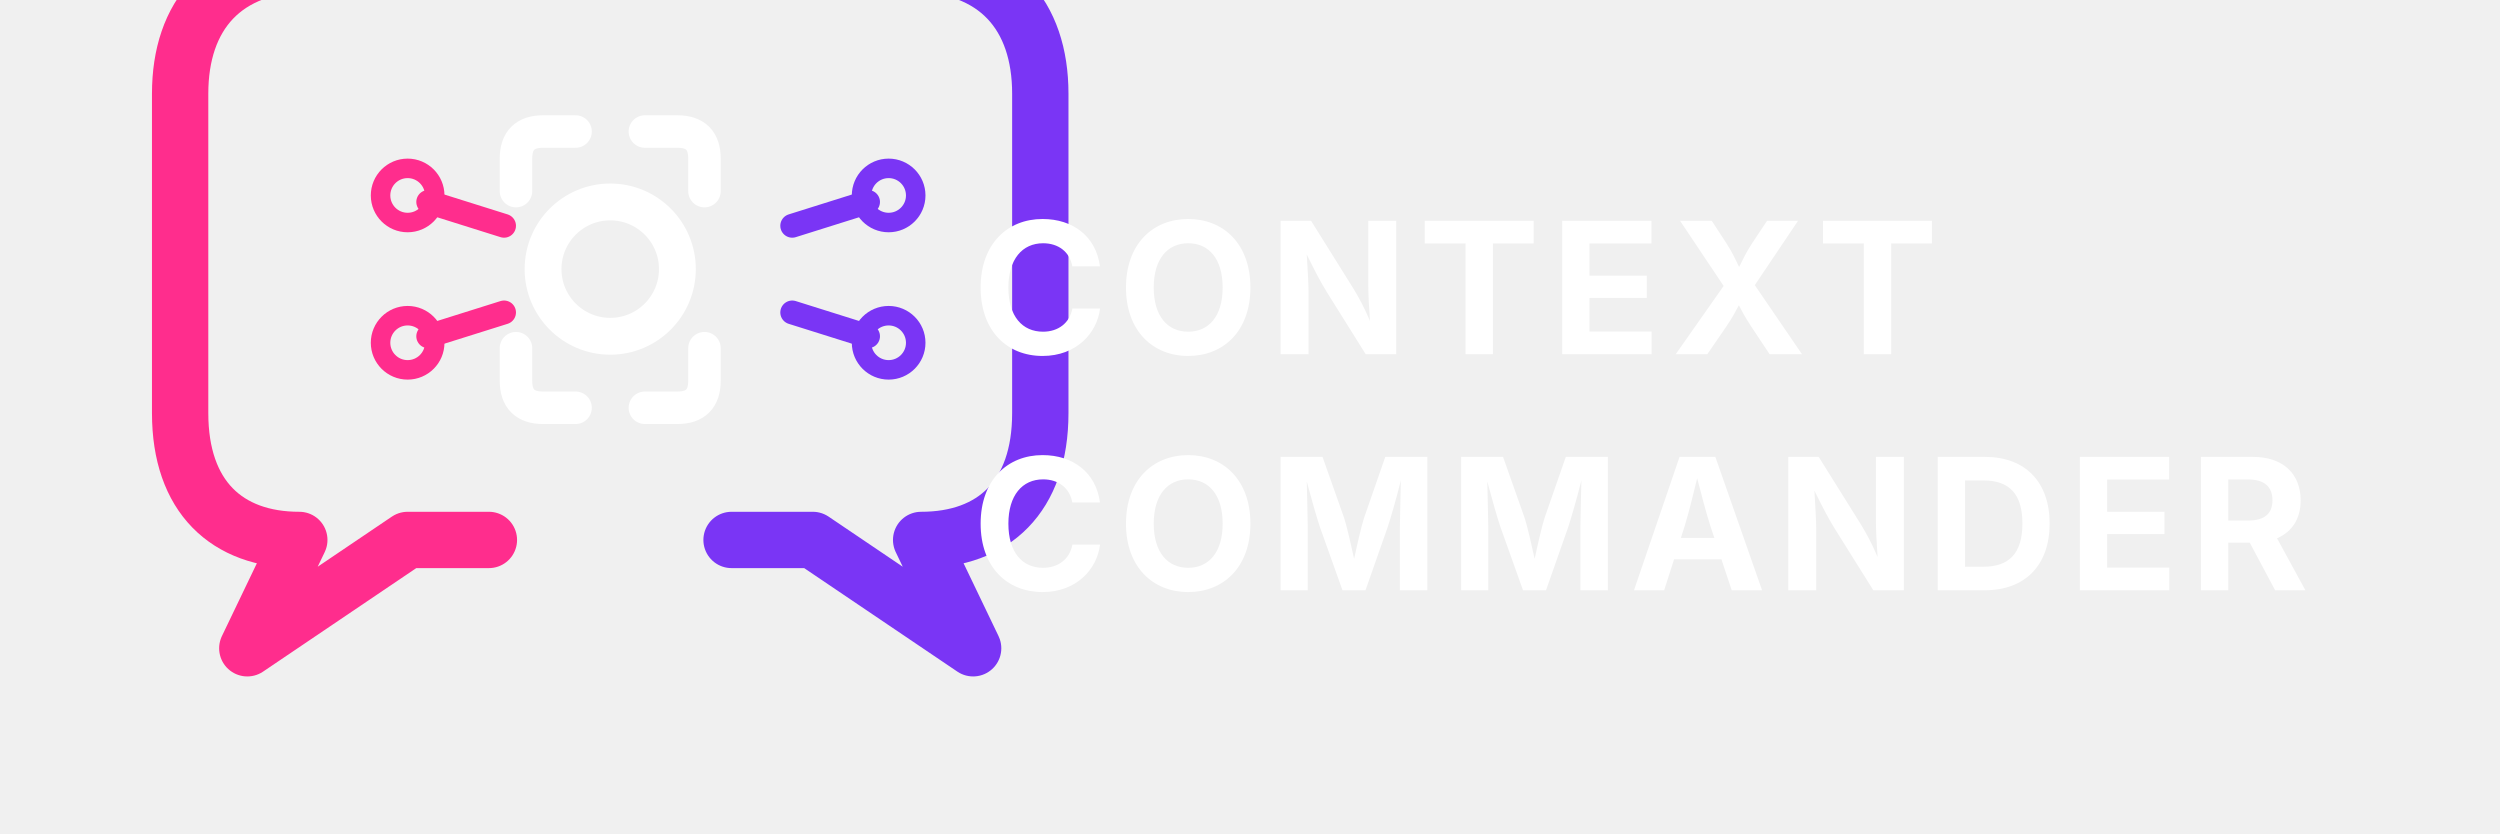
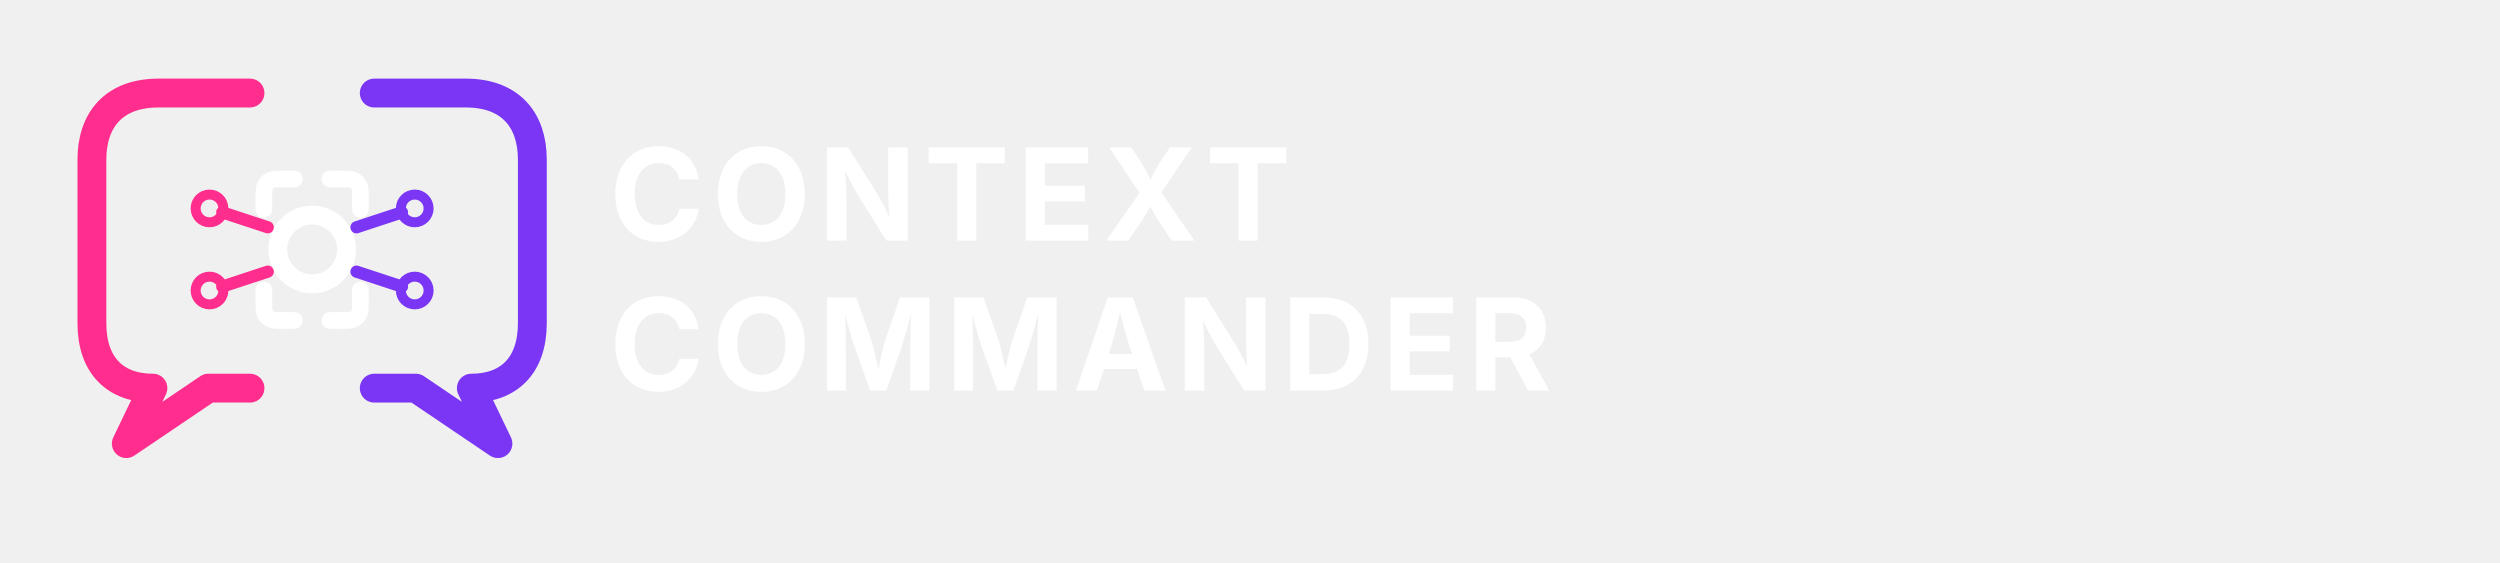
- <svg xmlns="http://www.w3.org/2000/svg" viewBox="0 0 1800 600" role="img" aria-label="Context Commander">
-   <g transform="translate(40,-190) scale(0.78)">
+ <svg xmlns="http://www.w3.org/2000/svg" viewBox="0 0 1600 360" role="img" aria-label="Context Commander">
+   <g transform="translate(18,-15) scale(0.355)">
    <path d="M 400 210 H 235              C 155 210 115 258 115 330              V 625              C 115 702 158 742 225 742              L 177 842              L 325 742              H 400" fill="none" stroke="#FF2D8D" stroke-width="52" stroke-linecap="round" stroke-linejoin="round" />
    <path d="M 624 210 H 789              C 869 210 909 258 909 330              V 625              C 909 702 866 742 799 742              L 847 842              L 699 742              H 624" fill="none" stroke="#7A35F5" stroke-width="52" stroke-linecap="round" stroke-linejoin="round" />
    <circle cx="512" cy="492" r="62" fill="none" stroke="#FFFFFF" stroke-width="34" />
    <path d="M 425 420 V 390 Q 425 365 450 365 H 480" fill="none" stroke="#FFFFFF" stroke-width="30" stroke-linecap="round" />
    <path d="M 599 420 V 390 Q 599 365 574 365 H 544" fill="none" stroke="#FFFFFF" stroke-width="30" stroke-linecap="round" />
    <path d="M 425 565 V 595 Q 425 620 450 620 H 480" fill="none" stroke="#FFFFFF" stroke-width="30" stroke-linecap="round" />
    <path d="M 599 565 V 595 Q 599 620 574 620 H 544" fill="none" stroke="#FFFFFF" stroke-width="30" stroke-linecap="round" />
-     <line x1="344" y1="430" x2="414" y2="452" stroke="#FF2D8D" stroke-width="22" stroke-linecap="round" />
-     <circle cx="325" cy="424" r="25" fill="none" stroke="#FF2D8D" stroke-width="18" />
-     <line x1="344" y1="554" x2="414" y2="532" stroke="#FF2D8D" stroke-width="22" stroke-linecap="round" />
-     <circle cx="325" cy="560" r="25" fill="none" stroke="#FF2D8D" stroke-width="18" />
-     <line x1="680" y1="452" x2="750" y2="430" stroke="#7A35F5" stroke-width="22" stroke-linecap="round" />
-     <circle cx="769" cy="424" r="25" fill="none" stroke="#7A35F5" stroke-width="18" />
-     <line x1="680" y1="532" x2="750" y2="554" stroke="#7A35F5" stroke-width="22" stroke-linecap="round" />
-     <circle cx="769" cy="560" r="25" fill="none" stroke="#7A35F5" stroke-width="18" />
+     <line x1="350" y1="425" x2="432" y2="452" stroke="#FF2D8D" stroke-width="22" stroke-linecap="round" />
+     <circle cx="327" cy="418" r="25" fill="none" stroke="#FF2D8D" stroke-width="18" />
+     <line x1="350" y1="559" x2="432" y2="532" stroke="#FF2D8D" stroke-width="22" stroke-linecap="round" />
+     <circle cx="327" cy="566" r="25" fill="none" stroke="#FF2D8D" stroke-width="18" />
+     <line x1="592" y1="452" x2="674" y2="425" stroke="#7A35F5" stroke-width="22" stroke-linecap="round" />
+     <circle cx="697" cy="418" r="25" fill="none" stroke="#7A35F5" stroke-width="18" />
+     <line x1="592" y1="532" x2="674" y2="559" stroke="#7A35F5" stroke-width="22" stroke-linecap="round" />
+     <circle cx="697" cy="566" r="25" fill="none" stroke="#7A35F5" stroke-width="18" />
  </g>
-   <path d="M786 -20C1162 -20 1394 233 1428 510H1119C1089 348 961 251 791 251C561 251 404 421 404 744C404 1060 559 1239 792 1239C962 1239 1090 1143 1118 981H1427C1383 1316 1125 1510 786 1510C393 1510 94 1231 94 744C94 260 389 -20 786 -20Z" fill="#FFFFFF" transform="translate(700.000 255.000) scale(0.064453 -0.064453)" />
-   <path d="M789 -20C1184 -20 1484 259 1484 744C1484 1231 1184 1510 789 1510C394 1510 94 1231 94 744C94 260 394 -20 789 -20ZM789 251C558 251 404 425 404 744C404 1064 558 1239 789 1239C1020 1239 1174 1065 1174 744C1174 425 1020 251 789 251Z" fill="#FFFFFF" transform="translate(804.646 255.000) scale(0.064453 -0.064453)" />
-   <path d="M135 0H447V685C447 773 438 933 427 1113C519 927 574 818 657 684L1085 0H1426V1490H1114V775C1114 677 1122 517 1133 371C1068 526 1005 639 946 736L475 1490H135Z" fill="#FFFFFF" transform="translate(913.354 255.000) scale(0.064453 -0.064453)" />
-   <path d="M75 1237H531V0H837V1237H1292V1490H75Z" fill="#FFFFFF" transform="translate(1020.965 255.000) scale(0.064453 -0.064453)" />
-   <path d="M135 0H1134V253H440V628H1080V877H440V1237H1132V1490H135Z" fill="#FFFFFF" transform="translate(1116.072 255.000) scale(0.064453 -0.064453)" />
-   <path d="M51 0H404L618 312C689 417 717 474 756 546C795 473 823 417 892 312L1099 0H1461L934 771L1417 1490H1071L905 1240C835 1133 799 1055 759 974C720 1055 685 1133 616 1240L453 1490H99L586 762Z" fill="#FFFFFF" transform="translate(1203.252 255.000) scale(0.064453 -0.064453)" />
-   <path d="M75 1237H531V0H837V1237H1292V1490H75Z" fill="#FFFFFF" transform="translate(1307.705 255.000) scale(0.064453 -0.064453)" />
-   <path d="M786 -20C1162 -20 1394 233 1428 510H1119C1089 348 961 251 791 251C561 251 404 421 404 744C404 1060 559 1239 792 1239C962 1239 1090 1143 1118 981H1427C1383 1316 1125 1510 786 1510C393 1510 94 1231 94 744C94 260 389 -20 786 -20Z" fill="#FFFFFF" transform="translate(700.000 425.000) scale(0.064453 -0.064453)" />
-   <path d="M789 -20C1184 -20 1484 259 1484 744C1484 1231 1184 1510 789 1510C394 1510 94 1231 94 744C94 260 394 -20 789 -20ZM789 251C558 251 404 425 404 744C404 1064 558 1239 789 1239C1020 1239 1174 1065 1174 744C1174 425 1020 251 789 251Z" fill="#FFFFFF" transform="translate(804.646 425.000) scale(0.064453 -0.064453)" />
-   <path d="M135 0H438V703C438 815 430 1034 427 1215C480 1015 540 806 575 703L826 0H1083L1330 703C1365 809 1428 1026 1478 1227C1475 1039 1467 815 1467 703V0H1774V1490H1304L1066 806C1036 711 990 512 956 351C921 513 875 712 845 806L603 1490H135Z" fill="#FFFFFF" transform="translate(913.354 425.000) scale(0.064453 -0.064453)" />
-   <path d="M135 0H438V703C438 815 430 1034 427 1215C480 1015 540 806 575 703L826 0H1083L1330 703C1365 809 1428 1026 1478 1227C1475 1039 1467 815 1467 703V0H1774V1490H1304L1066 806C1036 711 990 512 956 351C921 513 875 712 845 806L603 1490H135Z" fill="#FFFFFF" transform="translate(1043.330 425.000) scale(0.064453 -0.064453)" />
-   <path d="M49 0H386L497 346H1026L1141 0H1480L958 1490H558ZM573 585 616 719C661 869 705 1046 755 1251C807 1048 854 872 902 719L947 585Z" fill="#FFFFFF" transform="translate(1173.307 425.000) scale(0.064453 -0.064453)" />
-   <path d="M135 0H447V685C447 773 438 933 427 1113C519 927 574 818 657 684L1085 0H1426V1490H1114V775C1114 677 1122 517 1133 371C1068 526 1005 639 946 736L475 1490H135Z" fill="#FFFFFF" transform="translate(1278.855 425.000) scale(0.064453 -0.064453)" />
-   <path d="M659 0C1112 0 1385 280 1385 746C1385 1210 1112 1490 664 1490H135V0ZM440 263V1227H646C931 1227 1081 1079 1081 746C1081 411 931 263 644 263Z" fill="#FFFFFF" transform="translate(1386.467 425.000) scale(0.064453 -0.064453)" />
-   <path d="M135 0H1134V253H440V628H1080V877H440V1237H1132V1490H135Z" fill="#FFFFFF" transform="translate(1488.793 425.000) scale(0.064453 -0.064453)" />
-   <path d="M135 0H440V532H680L964 0H1302L985 581C1155 654 1249 801 1249 1005C1249 1298 1055 1490 716 1490H135ZM440 779V1238H659C846 1238 934 1155 934 1005C934 856 846 779 660 779Z" fill="#FFFFFF" transform="translate(1575.973 425.000) scale(0.064453 -0.064453)" />
+   <path d="M786 -20C1162 -20 1394 233 1428 510H1119C1089 348 961 251 791 251C561 251 404 421 404 744C404 1060 559 1239 792 1239C962 1239 1090 1143 1118 981H1427C1383 1316 1125 1510 786 1510C393 1510 94 1231 94 744C94 260 389 -20 786 -20Z" fill="#FFFFFF" transform="translate(390.000 154.000) scale(0.040039 -0.040039)" />
+   <path d="M789 -20C1184 -20 1484 259 1484 744C1484 1231 1184 1510 789 1510C394 1510 94 1231 94 744C94 260 394 -20 789 -20ZM789 251C558 251 404 425 404 744C404 1064 558 1239 789 1239C1020 1239 1174 1065 1174 744C1174 425 1020 251 789 251Z" fill="#FFFFFF" transform="translate(455.659 154.000) scale(0.040039 -0.040039)" />
+   <path d="M135 0H447V685C447 773 438 933 427 1113C519 927 574 818 657 684L1085 0H1426V1490H1114V775C1114 677 1122 517 1133 371C1068 526 1005 639 946 736L475 1490H135Z" fill="#FFFFFF" transform="translate(523.841 154.000) scale(0.040039 -0.040039)" />
+   <path d="M75 1237H531V0H837V1237H1292V1490H75Z" fill="#FFFFFF" transform="translate(591.342 154.000) scale(0.040039 -0.040039)" />
+   <path d="M135 0H1134V253H440V628H1080V877H440V1237H1132V1490H135Z" fill="#FFFFFF" transform="translate(651.075 154.000) scale(0.040039 -0.040039)" />
+   <path d="M51 0H404L618 312C689 417 717 474 756 546C795 473 823 417 892 312L1099 0H1461L934 771L1417 1490H1071L905 1240C835 1133 799 1055 759 974C720 1055 685 1133 616 1240L453 1490H99L586 762Z" fill="#FFFFFF" transform="translate(705.884 154.000) scale(0.040039 -0.040039)" />
+   <path d="M75 1237H531V0H837V1237H1292V1490H75Z" fill="#FFFFFF" transform="translate(771.423 154.000) scale(0.040039 -0.040039)" />
+   <path d="M786 -20C1162 -20 1394 233 1428 510H1119C1089 348 961 251 791 251C561 251 404 421 404 744C404 1060 559 1239 792 1239C962 1239 1090 1143 1118 981H1427C1383 1316 1125 1510 786 1510C393 1510 94 1231 94 744C94 260 389 -20 786 -20Z" fill="#FFFFFF" transform="translate(390.000 250.000) scale(0.040039 -0.040039)" />
+   <path d="M789 -20C1184 -20 1484 259 1484 744C1484 1231 1184 1510 789 1510C394 1510 94 1231 94 744C94 260 394 -20 789 -20ZM789 251C558 251 404 425 404 744C404 1064 558 1239 789 1239C1020 1239 1174 1065 1174 744C1174 425 1020 251 789 251Z" fill="#FFFFFF" transform="translate(455.659 250.000) scale(0.040039 -0.040039)" />
+   <path d="M135 0H438V703C438 815 430 1034 427 1215C480 1015 540 806 575 703L826 0H1083L1330 703C1365 809 1428 1026 1478 1227C1475 1039 1467 815 1467 703V0H1774V1490H1304L1066 806C1036 711 990 512 956 351C921 513 875 712 845 806L603 1490H135Z" fill="#FFFFFF" transform="translate(523.841 250.000) scale(0.040039 -0.040039)" />
+   <path d="M135 0H438V703C438 815 430 1034 427 1215C480 1015 540 806 575 703L826 0H1083L1330 703C1365 809 1428 1026 1478 1227C1475 1039 1467 815 1467 703V0H1774V1490H1304L1066 806C1036 711 990 512 956 351C921 513 875 712 845 806L603 1490H135Z" fill="#FFFFFF" transform="translate(605.235 250.000) scale(0.040039 -0.040039)" />
+   <path d="M49 0H386L497 346H1026L1141 0H1480L958 1490H558ZM573 585 616 719C661 869 705 1046 755 1251C807 1048 854 872 902 719L947 585Z" fill="#FFFFFF" transform="translate(686.630 250.000) scale(0.040039 -0.040039)" />
+   <path d="M135 0H447V685C447 773 438 933 427 1113C519 927 574 818 657 684L1085 0H1426V1490H1114V775C1114 677 1122 517 1133 371C1068 526 1005 639 946 736L475 1490H135Z" fill="#FFFFFF" transform="translate(752.850 250.000) scale(0.040039 -0.040039)" />
+   <path d="M659 0C1112 0 1385 280 1385 746C1385 1210 1112 1490 664 1490H135V0ZM440 263V1227H646C931 1227 1081 1079 1081 746C1081 411 931 263 644 263Z" fill="#FFFFFF" transform="translate(820.351 250.000) scale(0.040039 -0.040039)" />
+   <path d="M135 0H1134V253H440V628H1080V877H440V1237H1132V1490H135Z" fill="#FFFFFF" transform="translate(884.568 250.000) scale(0.040039 -0.040039)" />
+   <path d="M135 0H440V532H680L964 0H1302L985 581C1155 654 1249 801 1249 1005C1249 1298 1055 1490 716 1490H135ZM440 779V1238H659C846 1238 934 1155 934 1005C934 856 846 779 660 779Z" fill="#FFFFFF" transform="translate(939.377 250.000) scale(0.040039 -0.040039)" />
</svg>
